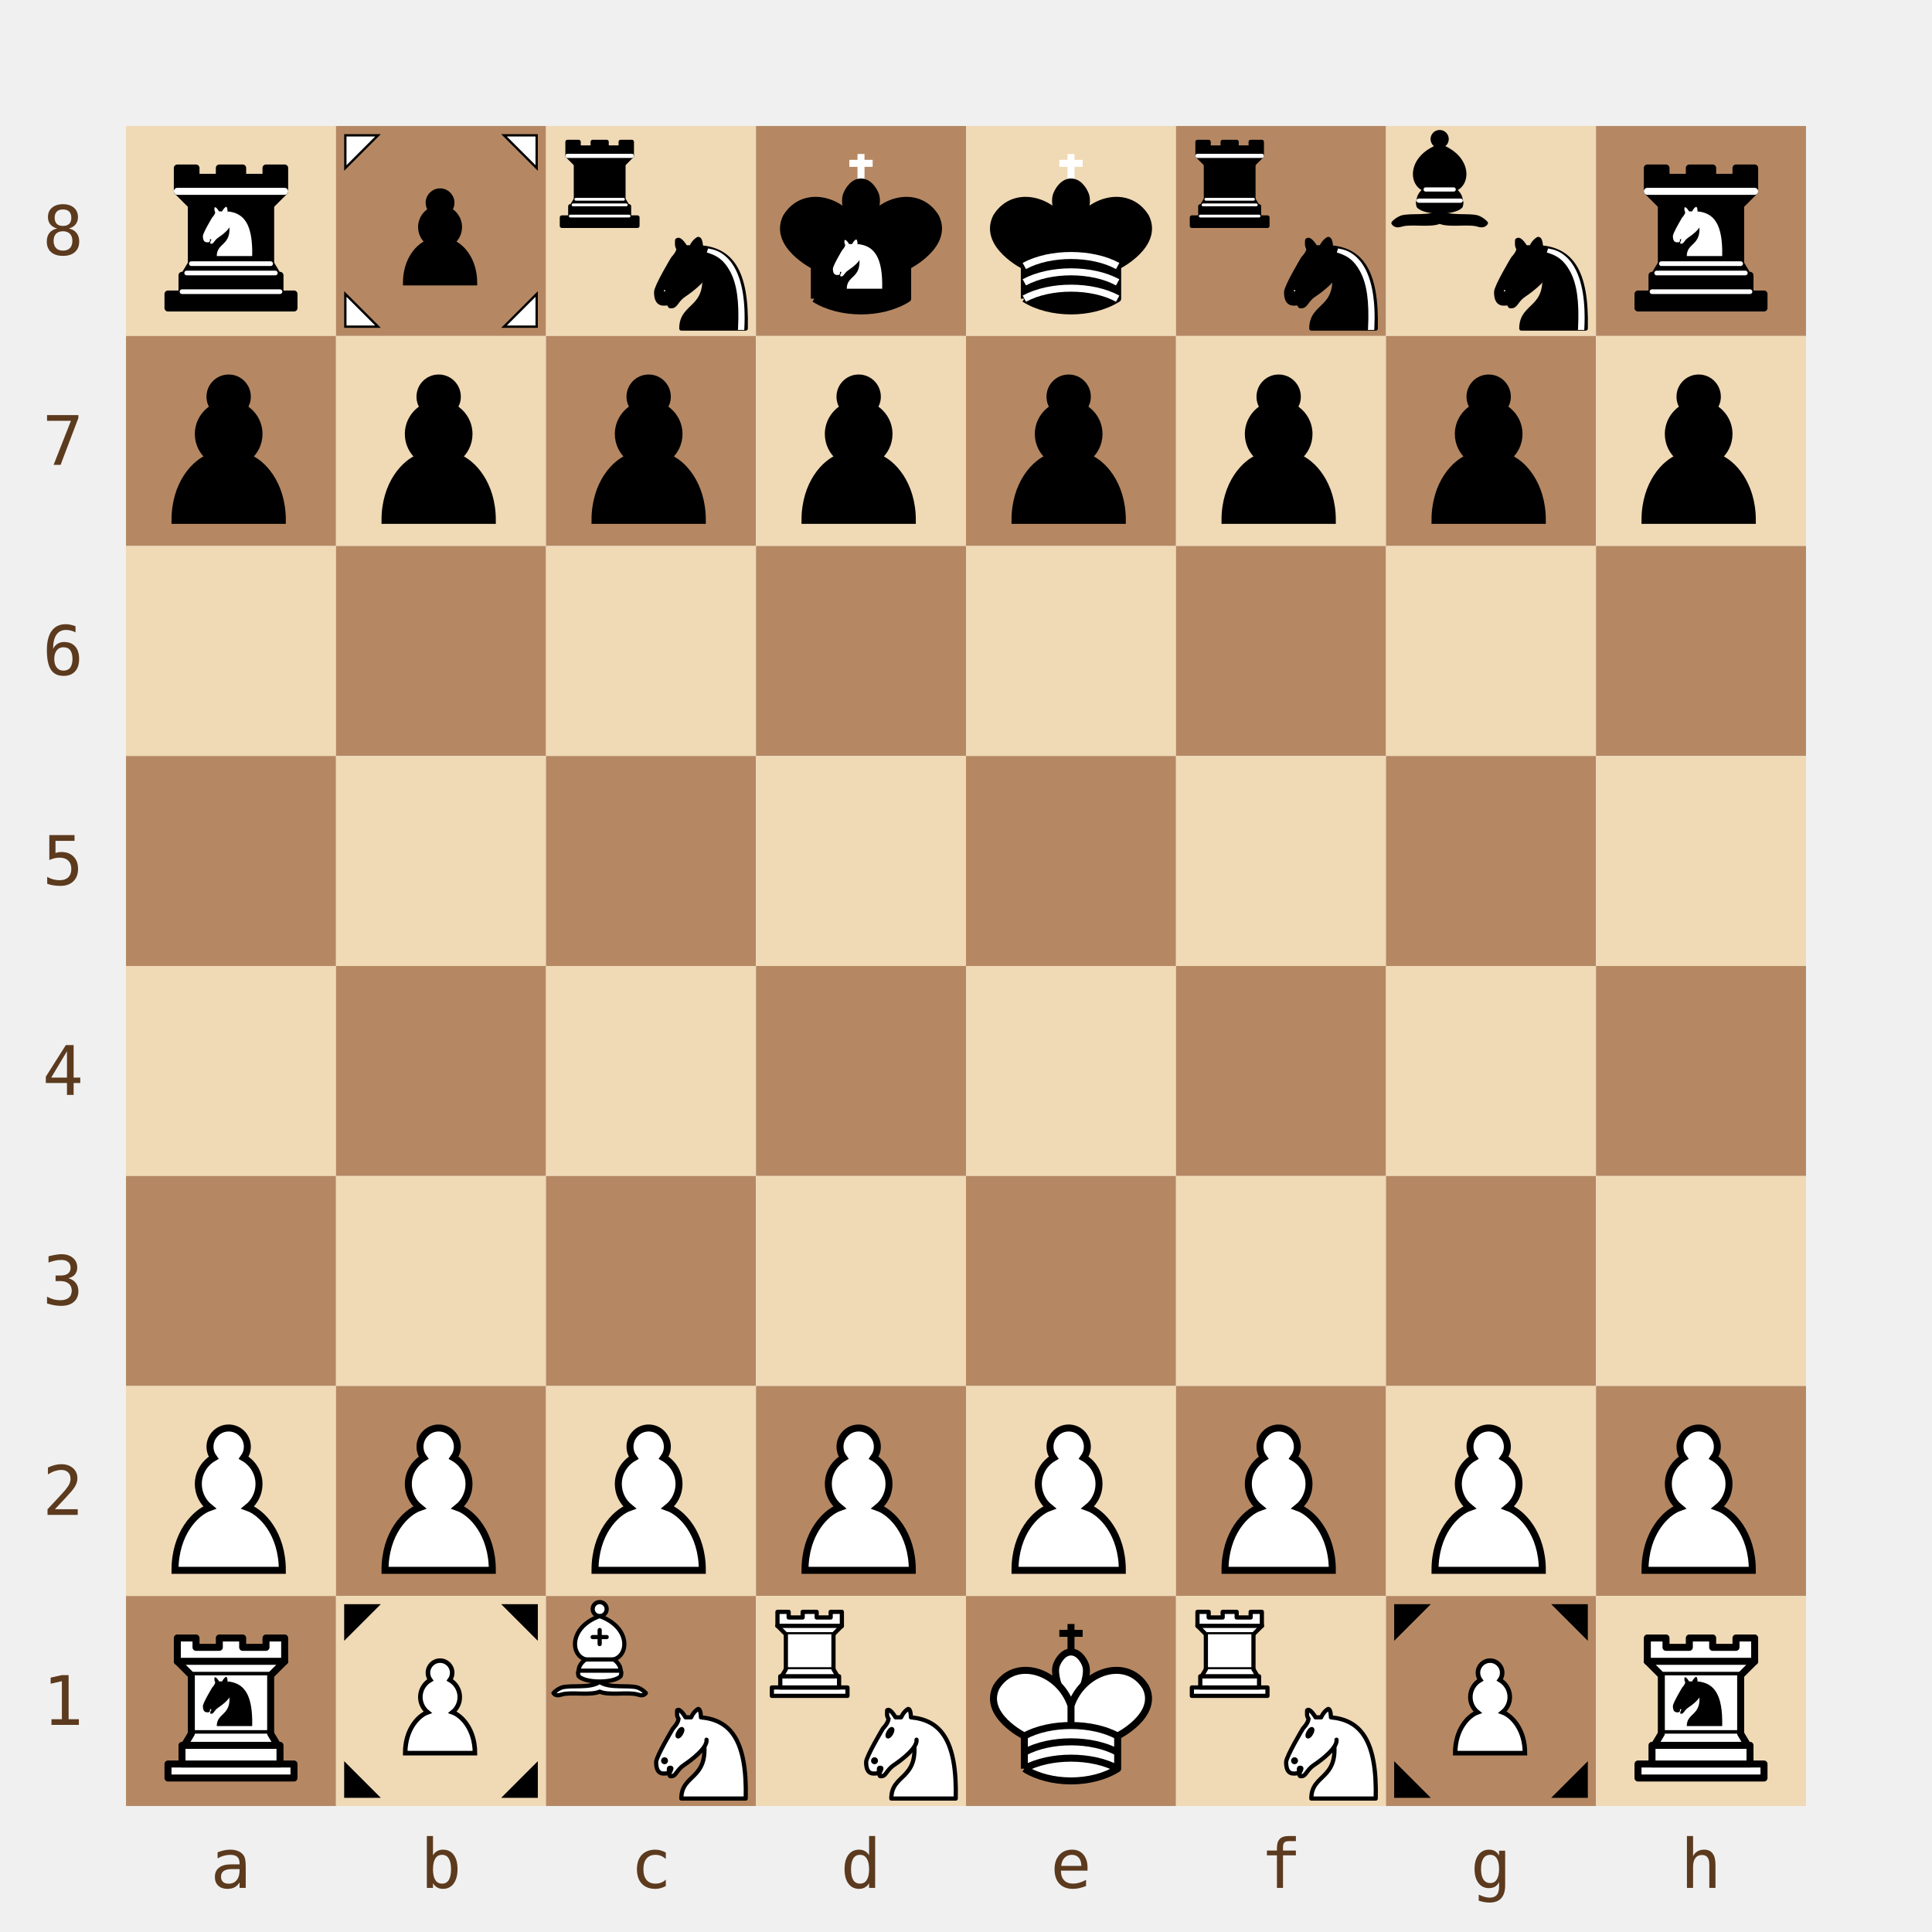
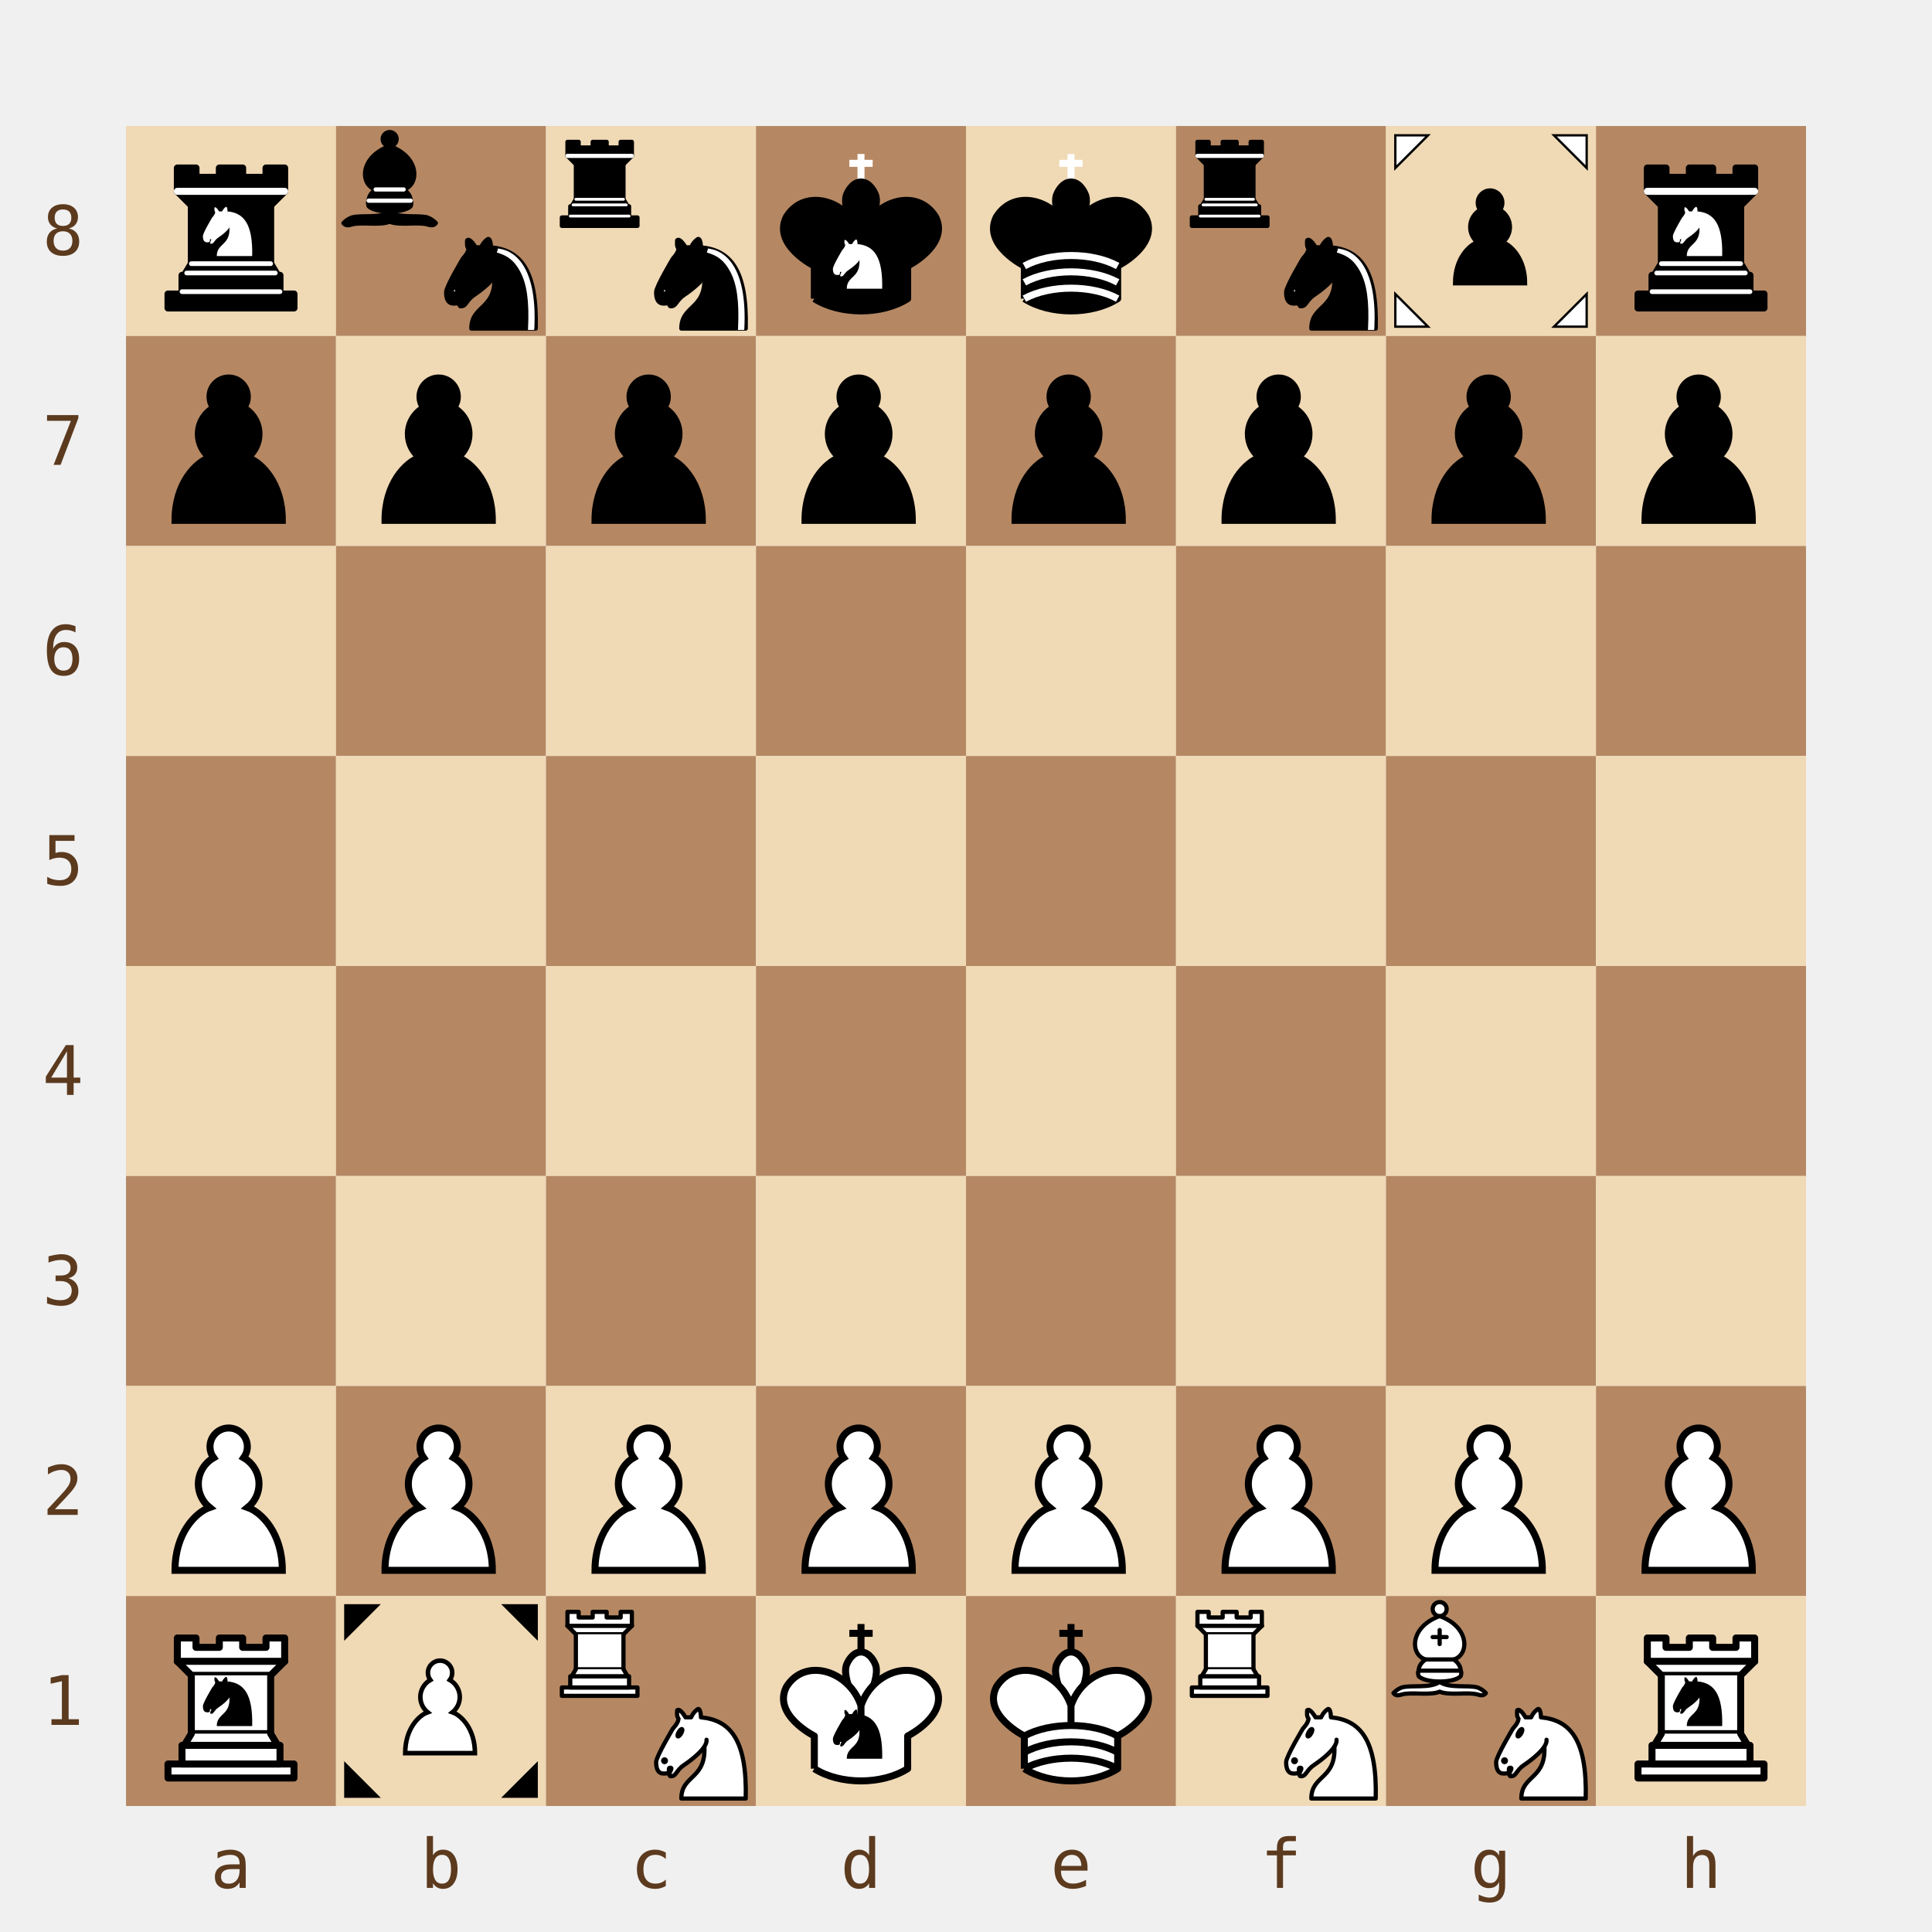
<svg xmlns="http://www.w3.org/2000/svg" viewBox="0 0 368 368" width="368" height="368">
  <defs>
    <symbol id="piece-mce-chess-bC" viewBox="0 0 45 45">
      <g style="fill:#000;stroke:#000;stroke-width:1.5;stroke-linecap:round;stroke-linejoin:round">
        <path d="M 9,39 L 36,39 L 36,36 L 9,36 L 9,39 z" />
        <path d="M 12,36 L 12,32 L 33,32 L 33,36 L 12,36 z" />
        <path d="M 11,14 L 11,9 L 15,9 L 15,11 L 20,11 L 20,9 L 25,9 L 25,11 L 30,11 L 30,9 L 34,9 L 34,14" />
        <path d="M 34,14 L 31,17 L 14,17 L 11,14" />
        <path d="M 31,17 L 31,29.5 L 14,29.5 L 14,17" />
        <path d="M 31,29.5 L 32.5,32 L 12.5,32 L 14,29.5" />
        <path d="M 11,14 L 34,14" style="fill:none;stroke:#fff;stroke-linejoin:miter" />
        <path d="M 12,35.5 L 33,35.5" style="fill:none;stroke:#fff;stroke-width:1" />
        <path d="M 13,31.5 L 32,31.5" style="fill:none;stroke:#fff;stroke-width:1" />
        <path d="M 14,29.5 L 31,29.5" style="fill:none;stroke:#fff;stroke-width:1" />
      </g>
      <g transform="translate(14.5,15) scale(0.33)">
        <path d="M 22,10 C 32.5,11 38.5,18 38,39 L 15,39 C 15,30 25,32.5 23,18" style="fill:#fff;stroke:none" />
        <path d="M 24,18 C 24.38,20.91 18.45,25.37 16,27 C 13,29 13.18,31.34 11,31 C 9.958,30.06 12.41,27.96 11,28 C 10,28 11.19,29.23 10,30 C 9,30 5.997,31 6,26 C 6,24 12,14 12,14 C 12,14 13.89,12.1 14,10.5 C 13.27,9.506 13.5,8.5 13.5,7.5 C 14.5,6.5 16.5,10 16.5,10 L 18.5,10 C 18.5,10 19.28,8.008 21,7 C 22,7 22,10 22,10" style="fill:#fff;stroke:none" />
      </g>
    </symbol>
-     <symbol id="piece-mce-chess-bI" viewBox="0 0 45 45">
-       <g transform="translate(8,8) scale(0.65)">
-         <path d="M 22,9 C 19.79,9 18,10.79 18,13 C 18,13.89 18.29,14.71 18.78,15.38 C 16.83,16.5 15.5,18.59 15.5,21 C 15.5,23.03 16.44,24.84 17.91,26.03 C 14.91,27.09 10.5,31.58 10.5,39.5 L 33.5,39.5 C 33.5,31.58 29.09,27.09 26.09,26.03 C 27.56,24.84 28.5,23.03 28.5,21 C 28.5,18.59 27.17,16.5 25.22,15.38 C 25.71,14.71 26,13.89 26,13 C 26,10.79 24.21,9 22,9 z" style="fill:#000;stroke:#000;stroke-width:1.5;stroke-linecap:round" />
-       </g>
-       <polygon points="2,2 2,9 9,2" style="fill:#fff;stroke:#000;stroke-width:0.5" />
-       <polygon points="43,2 43,9 36,2" style="fill:#fff;stroke:#000;stroke-width:0.5" />
-       <polygon points="2,43 2,36 9,43" style="fill:#fff;stroke:#000;stroke-width:0.5" />
-       <polygon points="43,43 43,36 36,43" style="fill:#fff;stroke:#000;stroke-width:0.5" />
+     <symbol id="piece-mce-chess-bH" viewBox="0 0 45 45">
+       <g transform="translate(-2,-2) scale(0.6)">
+         <g style="fill:none;stroke:#000;stroke-width:1.5;stroke-linecap:round;stroke-linejoin:round">
+           <g style="fill:#000;stroke-linecap:butt">
+             <path d="M 9,36 C 12.39,35.03 19.11,36.43 22.5,34 C 25.89,36.43 32.61,35.03 36,36 C 36,36 37.65,36.54 39,38 C 38.32,38.97 37.2,38.91 36,38.5 C 32.61,37.53 25.89,38.96 22.5,37.5 C 19.11,38.96 12.39,37.53 9,38.5 C 7.8,38.91 6.68,38.97 6,38 C 7.35,36.54 9,36 9,36 z" />
+             <path d="M 15,32 C 17.5,34.5 27.5,34.5 30,32 C 30.5,30.5 30,30 30,30 C 30,27.5 27.5,26 27.5,26 C 33,24.5 33.5,14.5 22.5,10.5 C 11.5,14.5 12,24.5 17.5,26 C 17.5,26 15,27.5 15,30 C 15,30 14.5,30.5 15,32 z" />
+             <path d="M 25,8 A 2.5,2.5 0 1 1 20,8 A 2.5,2.5 0 1 1 25,8 z" />
+           </g>
+           <path d="M 17.5,26 L 27.5,26 M 15,30 L 30,30" style="fill:none;stroke:#fff;stroke-linejoin:miter" />
+         </g>
+       </g>
+       <g transform="translate(20,20) scale(0.6)">
+         <g style="fill:none;stroke:#000;stroke-width:1.5;stroke-linecap:round;stroke-linejoin:round">
+           <path d="M 22,10 C 32.5,11 38.5,18 38,39 L 15,39 C 15,30 25,32.5 23,18" style="fill:#000" />
+           <path d="M 24,18 C 24.38,20.91 18.45,25.37 16,27 C 13,29 13.18,31.34 11,31 C 9.958,30.06 12.41,27.96 11,28 C 10,28 11.19,29.23 10,30 C 9,30 5.997,31 6,26 C 6,24 12,14 12,14 C 12,14 13.89,12.1 14,10.5 C 13.27,9.506 13.5,8.5 13.5,7.5 C 14.5,6.5 16.5,10 16.5,10 L 18.5,10 C 18.5,10 19.28,8.008 21,7 C 22,7 22,10 22,10" style="fill:#000" />
+           <path d="M 9.5,25.5 A 0.5,0.5 0 1 1 8.5,25.5 A 0.5,0.5 0 1 1 9.5,25.5 z" style="fill:#fff" />
+           <path d="M 15,15.5 A 0.5,1.5 0 1 1 14,15.5 A 0.5,1.5 0 1 1 15,15.5 z" transform="matrix(0.866,0.5,-0.5,0.866,9.693,-5.173)" style="fill:#fff" />
+           <path d="M 24.55,10.4 L 24.1,11.85 L 24.6,12 C 27.75,13 30.25,14.49 32.5,18.75 C 34.75,23.01 35.75,29.06 35.25,39 L 35.2,39.5 L 37.45,39.5 L 37.5,39 C 38,28.94 36.62,22.15 34.25,17.66 C 31.88,13.17 28.46,11.02 25.06,10.5 L 24.55,10.4 z" style="fill:#fff;stroke:none" />
+         </g>
+       </g>
    </symbol>
    <symbol id="piece-mce-chess-bL" viewBox="0 0 45 45">
      <g transform="translate(-2,-2) scale(0.6)">
        <g style="fill:#000;stroke:#000;stroke-width:1.5;stroke-linecap:round;stroke-linejoin:round">
          <path d="M 9,39 L 36,39 L 36,36 L 9,36 L 9,39 z" />
          <path d="M 12,36 L 12,32 L 33,32 L 33,36 L 12,36 z" />
          <path d="M 11,14 L 11,9 L 15,9 L 15,11 L 20,11 L 20,9 L 25,9 L 25,11 L 30,11 L 30,9 L 34,9 L 34,14" />
          <path d="M 34,14 L 31,17 L 14,17 L 11,14" />
          <path d="M 31,17 L 31,29.5 L 14,29.5 L 14,17" />
          <path d="M 31,29.5 L 32.5,32 L 12.5,32 L 14,29.5" />
          <path d="M 11,14 L 34,14" style="fill:none;stroke:#fff;stroke-linejoin:miter" />
          <path d="M 12,35.5 L 33,35.5" style="fill:none;stroke:#fff;stroke-width:1" />
          <path d="M 13,31.5 L 32,31.5" style="fill:none;stroke:#fff;stroke-width:1" />
          <path d="M 14,29.5 L 31,29.5" style="fill:none;stroke:#fff;stroke-width:1" />
        </g>
      </g>
      <g transform="translate(20,20) scale(0.6)">
        <g style="fill:none;stroke:#000;stroke-width:1.5;stroke-linecap:round;stroke-linejoin:round">
          <path d="M 22,10 C 32.5,11 38.5,18 38,39 L 15,39 C 15,30 25,32.5 23,18" style="fill:#000" />
          <path d="M 24,18 C 24.38,20.91 18.45,25.37 16,27 C 13,29 13.18,31.34 11,31 C 9.958,30.06 12.41,27.96 11,28 C 10,28 11.19,29.23 10,30 C 9,30 5.997,31 6,26 C 6,24 12,14 12,14 C 12,14 13.89,12.1 14,10.5 C 13.27,9.506 13.5,8.5 13.5,7.5 C 14.5,6.5 16.5,10 16.5,10 L 18.5,10 C 18.5,10 19.28,8.008 21,7 C 22,7 22,10 22,10" style="fill:#000" />
          <path d="M 9.5,25.5 A 0.5,0.5 0 1 1 8.5,25.5 A 0.5,0.5 0 1 1 9.5,25.5 z" style="fill:#fff" />
          <path d="M 15,15.5 A 0.5,1.5 0 1 1 14,15.5 A 0.5,1.5 0 1 1 15,15.5 z" transform="matrix(0.866,0.5,-0.5,0.866,9.693,-5.173)" style="fill:#fff" />
          <path d="M 24.55,10.4 L 24.1,11.85 L 24.6,12 C 27.75,13 30.25,14.49 32.5,18.75 C 34.75,23.01 35.75,29.06 35.25,39 L 35.2,39.5 L 37.45,39.5 L 37.5,39 C 38,28.94 36.62,22.15 34.25,17.66 C 31.88,13.17 28.46,11.02 25.06,10.5 L 24.55,10.4 z" style="fill:#fff;stroke:none" />
        </g>
      </g>
    </symbol>
    <symbol id="piece-mce-chess-bW" viewBox="0 0 45 45">
      <g style="fill:#000;stroke:#000;stroke-width:1.5;stroke-linejoin:round">
        <path d="M 22.5,11.63 L 22.5,6" style="fill:none;stroke:#fff;stroke-linejoin:miter" />
        <path d="M 20,8 L 25,8" style="fill:none;stroke:#fff;stroke-linejoin:miter" />
        <path d="M 22.5,25 C 22.5,25 27,17.5 25.5,14.5 C 25.5,14.5 24.5,12 22.5,12 C 20.5,12 19.5,14.5 19.5,14.5 C 18,17.5 22.5,25 22.5,25" />
        <path d="M 12.5,37 C 18,40.5 27,40.5 32.5,37 L 32.5,30 C 32.5,30 41.5,25.5 38.5,19.5 C 34.5,13 25,16 22.5,23.5 L 22.5,27 L 22.5,23.5 C 20,16 10.5,13 6.5,19.5 C 3.5,25.5 12.5,30 12.5,30 L 12.5,37" />
      </g>
      <g transform="translate(14.5,22) scale(0.33)">
        <path d="M 22,10 C 32.5,11 38.5,18 38,39 L 15,39 C 15,30 25,32.5 23,18" style="fill:#fff;stroke:none" />
        <path d="M 24,18 C 24.38,20.91 18.45,25.37 16,27 C 13,29 13.18,31.34 11,31 C 9.958,30.06 12.41,27.96 11,28 C 10,28 11.19,29.23 10,30 C 9,30 5.997,31 6,26 C 6,24 12,14 12,14 C 12,14 13.89,12.1 14,10.5 C 13.27,9.506 13.5,8.5 13.5,7.5 C 14.5,6.5 16.5,10 16.5,10 L 18.5,10 C 18.5,10 19.28,8.008 21,7 C 22,7 22,10 22,10" style="fill:#fff;stroke:none" />
      </g>
    </symbol>
    <symbol id="piece-mce-chess-bK" viewBox="0 0 45 45">
      <g style="fill:#000;stroke:#000;stroke-width:1.5;stroke-linejoin:round">
        <path d="M 22.5,11.63 L 22.5,6" style="fill:none;stroke:#fff;stroke-linejoin:miter" />
        <path d="M 20,8 L 25,8" style="fill:none;stroke:#fff;stroke-linejoin:miter" />
        <path d="M 22.5,25 C 22.5,25 27,17.5 25.5,14.5 C 25.5,14.5 24.5,12 22.5,12 C 20.5,12 19.5,14.5 19.5,14.5 C 18,17.5 22.5,25 22.5,25" />
        <path d="M 12.5,37 C 18,40.5 27,40.5 32.5,37 L 32.5,30 C 32.5,30 41.5,25.5 38.5,19.5 C 34.5,13 25,16 22.5,23.5 L 22.5,27 L 22.5,23.5 C 20,16 10.5,13 6.5,19.5 C 3.5,25.5 12.5,30 12.5,30 L 12.5,37" />
        <path d="M 12.5,30 C 18,27 27,27 32.5,30" style="fill:none;stroke:#fff" />
        <path d="M 12.5,33.5 C 18,30.5 27,30.5 32.5,33.5" style="fill:none;stroke:#fff" />
        <path d="M 12.5,37 C 18,34 27,34 32.5,37" style="fill:none;stroke:#fff" />
      </g>
    </symbol>
-     <symbol id="piece-mce-chess-bH" viewBox="0 0 45 45">
-       <g transform="translate(-2,-2) scale(0.6)">
-         <g style="fill:none;stroke:#000;stroke-width:1.5;stroke-linecap:round;stroke-linejoin:round">
-           <g style="fill:#000;stroke-linecap:butt">
-             <path d="M 9,36 C 12.39,35.03 19.11,36.43 22.5,34 C 25.89,36.43 32.61,35.03 36,36 C 36,36 37.65,36.54 39,38 C 38.32,38.97 37.2,38.91 36,38.5 C 32.61,37.53 25.89,38.96 22.5,37.5 C 19.11,38.96 12.39,37.53 9,38.5 C 7.8,38.91 6.68,38.97 6,38 C 7.35,36.54 9,36 9,36 z" />
-             <path d="M 15,32 C 17.5,34.5 27.5,34.5 30,32 C 30.5,30.5 30,30 30,30 C 30,27.5 27.5,26 27.5,26 C 33,24.5 33.5,14.5 22.5,10.5 C 11.5,14.5 12,24.5 17.5,26 C 17.5,26 15,27.5 15,30 C 15,30 14.5,30.5 15,32 z" />
-             <path d="M 25,8 A 2.5,2.5 0 1 1 20,8 A 2.5,2.5 0 1 1 25,8 z" />
-           </g>
-           <path d="M 17.5,26 L 27.5,26 M 15,30 L 30,30" style="fill:none;stroke:#fff;stroke-linejoin:miter" />
-         </g>
-       </g>
-       <g transform="translate(20,20) scale(0.6)">
-         <g style="fill:none;stroke:#000;stroke-width:1.5;stroke-linecap:round;stroke-linejoin:round">
-           <path d="M 22,10 C 32.5,11 38.5,18 38,39 L 15,39 C 15,30 25,32.5 23,18" style="fill:#000" />
-           <path d="M 24,18 C 24.38,20.91 18.45,25.37 16,27 C 13,29 13.18,31.34 11,31 C 9.958,30.06 12.41,27.96 11,28 C 10,28 11.19,29.23 10,30 C 9,30 5.997,31 6,26 C 6,24 12,14 12,14 C 12,14 13.89,12.1 14,10.5 C 13.27,9.506 13.5,8.5 13.5,7.5 C 14.5,6.5 16.5,10 16.5,10 L 18.5,10 C 18.5,10 19.28,8.008 21,7 C 22,7 22,10 22,10" style="fill:#000" />
-           <path d="M 9.5,25.5 A 0.5,0.5 0 1 1 8.5,25.5 A 0.5,0.5 0 1 1 9.5,25.5 z" style="fill:#fff" />
-           <path d="M 15,15.5 A 0.5,1.5 0 1 1 14,15.5 A 0.5,1.5 0 1 1 15,15.5 z" transform="matrix(0.866,0.5,-0.5,0.866,9.693,-5.173)" style="fill:#fff" />
-           <path d="M 24.55,10.4 L 24.1,11.85 L 24.6,12 C 27.75,13 30.25,14.49 32.5,18.75 C 34.75,23.01 35.75,29.06 35.25,39 L 35.2,39.5 L 37.45,39.5 L 37.5,39 C 38,28.94 36.62,22.15 34.25,17.66 C 31.88,13.17 28.46,11.02 25.06,10.5 L 24.55,10.4 z" style="fill:#fff;stroke:none" />
-         </g>
-       </g>
+     <symbol id="piece-mce-chess-bI" viewBox="0 0 45 45">
+       <g transform="translate(8,8) scale(0.65)">
+         <path d="M 22,9 C 19.79,9 18,10.79 18,13 C 18,13.89 18.29,14.71 18.78,15.38 C 16.83,16.5 15.5,18.59 15.5,21 C 15.5,23.03 16.44,24.84 17.91,26.03 C 14.91,27.09 10.5,31.58 10.5,39.5 L 33.5,39.5 C 33.5,31.58 29.09,27.09 26.09,26.03 C 27.56,24.84 28.5,23.03 28.5,21 C 28.5,18.59 27.17,16.5 25.22,15.38 C 25.71,14.71 26,13.89 26,13 C 26,10.79 24.21,9 22,9 z" style="fill:#000;stroke:#000;stroke-width:1.5;stroke-linecap:round" />
+       </g>
+       <polygon points="2,2 2,9 9,2" style="fill:#fff;stroke:#000;stroke-width:0.5" />
+       <polygon points="43,2 43,9 36,2" style="fill:#fff;stroke:#000;stroke-width:0.5" />
+       <polygon points="2,43 2,36 9,43" style="fill:#fff;stroke:#000;stroke-width:0.5" />
+       <polygon points="43,43 43,36 36,43" style="fill:#fff;stroke:#000;stroke-width:0.5" />
    </symbol>
    <symbol id="piece-mce-chess-bP" viewBox="0 0 45 45">
      <path d="M 22,9 C 19.79,9 18,10.79 18,13 C 18,13.89 18.29,14.71 18.78,15.38 C 16.83,16.5 15.5,18.59 15.5,21 C 15.5,23.03 16.44,24.84 17.91,26.03 C 14.91,27.09 10.5,31.58 10.5,39.5 L 33.5,39.5 C 33.5,31.58 29.09,27.09 26.09,26.03 C 27.56,24.84 28.5,23.03 28.5,21 C 28.5,18.59 27.17,16.5 25.22,15.38 C 25.71,14.71 26,13.89 26,13 C 26,10.79 24.21,9 22,9 z" style="fill:#000;stroke:#000;stroke-width:1.5;stroke-linecap:round" />
    </symbol>
    <symbol id="piece-mce-chess-wP" viewBox="0 0 45 45">
      <path d="M 22,9 C 19.79,9 18,10.79 18,13 C 18,13.89 18.29,14.71 18.78,15.38 C 16.83,16.5 15.5,18.59 15.5,21 C 15.5,23.03 16.44,24.84 17.91,26.03 C 14.91,27.09 10.5,31.58 10.5,39.5 L 33.5,39.5 C 33.5,31.58 29.09,27.09 26.09,26.03 C 27.56,24.84 28.5,23.03 28.5,21 C 28.5,18.59 27.17,16.5 25.22,15.38 C 25.71,14.71 26,13.89 26,13 C 26,10.79 24.21,9 22,9 z" style="fill:#fff;stroke:#000;stroke-width:1.5;stroke-linecap:round" />
    </symbol>
    <symbol id="piece-mce-chess-wC" viewBox="0 0 45 45">
      <g style="fill:#fff;stroke:#000;stroke-width:1.5;stroke-linecap:round;stroke-linejoin:round">
        <path d="M 9,39 L 36,39 L 36,36 L 9,36 L 9,39 z" />
        <path d="M 12,36 L 12,32 L 33,32 L 33,36 L 12,36 z" />
        <path d="M 11,14 L 11,9 L 15,9 L 15,11 L 20,11 L 20,9 L 25,9 L 25,11 L 30,11 L 30,9 L 34,9 L 34,14" />
        <path d="M 34,14 L 31,17 L 14,17 L 11,14" />
        <path d="M 31,17 L 31,29.5 L 14,29.5 L 14,17" />
        <path d="M 31,29.5 L 32.5,32 L 12.5,32 L 14,29.5" />
        <path d="M 11,14 L 34,14" style="fill:none" />
      </g>
      <g transform="translate(14.5,15) scale(0.33)">
        <path d="M 22,10 C 32.5,11 38.5,18 38,39 L 15,39 C 15,30 25,32.5 23,18" style="fill:#000;stroke:none" />
        <path d="M 24,18 C 24.38,20.91 18.45,25.37 16,27 C 13,29 13.18,31.34 11,31 C 9.958,30.06 12.41,27.96 11,28 C 10,28 11.19,29.23 10,30 C 9,30 5.997,31 6,26 C 6,24 12,14 12,14 C 12,14 13.89,12.1 14,10.5 C 13.27,9.506 13.5,8.5 13.5,7.5 C 14.5,6.5 16.5,10 16.5,10 L 18.5,10 C 18.5,10 19.28,8.008 21,7 C 22,7 22,10 22,10" style="fill:#000;stroke:none" />
      </g>
    </symbol>
    <symbol id="piece-mce-chess-wI" viewBox="0 0 45 45">
      <g transform="translate(8,8) scale(0.65)">
        <path d="M 22,9 C 19.79,9 18,10.79 18,13 C 18,13.89 18.29,14.71 18.78,15.38 C 16.83,16.5 15.5,18.59 15.5,21 C 15.5,23.03 16.44,24.84 17.91,26.03 C 14.91,27.09 10.5,31.58 10.5,39.5 L 33.5,39.5 C 33.5,31.58 29.09,27.09 26.09,26.03 C 27.56,24.84 28.5,23.03 28.5,21 C 28.5,18.59 27.17,16.5 25.22,15.38 C 25.71,14.71 26,13.89 26,13 C 26,10.79 24.21,9 22,9 z" style="fill:#fff;stroke:#000;stroke-width:1.5;stroke-linecap:round" />
      </g>
      <polygon points="2,2 2,9 9,2" style="fill:#000;stroke:#000;stroke-width:0.5" />
      <polygon points="43,2 43,9 36,2" style="fill:#000;stroke:#000;stroke-width:0.5" />
      <polygon points="2,43 2,36 9,43" style="fill:#000;stroke:#000;stroke-width:0.5" />
      <polygon points="43,43 43,36 36,43" style="fill:#000;stroke:#000;stroke-width:0.5" />
-     </symbol>
-     <symbol id="piece-mce-chess-wH" viewBox="0 0 45 45">
-       <g transform="translate(-2,-2) scale(0.6)">
-         <g style="fill:none;stroke:#000;stroke-width:1.5;stroke-linecap:round;stroke-linejoin:round">
-           <g style="fill:#fff;stroke-linecap:butt">
-             <path d="M 9,36 C 12.39,35.03 19.11,36.43 22.5,34 C 25.89,36.43 32.61,35.03 36,36 C 36,36 37.65,36.54 39,38 C 38.32,38.97 37.2,38.91 36,38.5 C 32.61,37.53 25.89,38.96 22.5,37.5 C 19.11,38.96 12.39,37.53 9,38.5 C 7.8,38.91 6.68,38.97 6,38 C 7.35,36.54 9,36 9,36 z" />
-             <path d="M 15,32 C 17.5,34.5 27.5,34.5 30,32 C 30.5,30.5 30,30 30,30 C 30,27.5 27.5,26 27.5,26 C 33,24.5 33.5,14.5 22.5,10.5 C 11.5,14.5 12,24.5 17.5,26 C 17.5,26 15,27.5 15,30 C 15,30 14.5,30.5 15,32 z" />
-             <path d="M 25,8 A 2.5,2.5 0 1 1 20,8 A 2.5,2.5 0 1 1 25,8 z" />
-           </g>
-           <path d="M 17.5,26 L 27.5,26 M 15,30 L 30,30 M 22.5,15.5 L 22.5,20.5 M 20,18 L 25,18" style="fill:none;stroke:#000;stroke-linejoin:miter" />
-         </g>
-       </g>
-       <g transform="translate(20,20) scale(0.6)">
-         <g style="fill:none;stroke:#000;stroke-width:1.5;stroke-linecap:round;stroke-linejoin:round">
-           <path d="M 22,10 C 32.5,11 38.5,18 38,39 L 15,39 C 15,30 25,32.5 23,18" style="fill:#fff" />
-           <path d="M 24,18 C 24.38,20.91 18.45,25.37 16,27 C 13,29 13.18,31.34 11,31 C 9.958,30.06 12.41,27.96 11,28 C 10,28 11.19,29.23 10,30 C 9,30 5.997,31 6,26 C 6,24 12,14 12,14 C 12,14 13.89,12.1 14,10.5 C 13.27,9.506 13.5,8.5 13.5,7.5 C 14.5,6.5 16.5,10 16.5,10 L 18.5,10 C 18.5,10 19.28,8.008 21,7 C 22,7 22,10 22,10" style="fill:#fff" />
-           <path d="M 9.5,25.5 A 0.5,0.5 0 1 1 8.5,25.5 A 0.5,0.5 0 1 1 9.5,25.5 z" style="fill:#000" />
-           <path d="M 15,15.5 A 0.5,1.5 0 1 1 14,15.5 A 0.5,1.5 0 1 1 15,15.5 z" transform="matrix(0.866,0.5,-0.5,0.866,9.693,-5.173)" style="fill:#000" />
-         </g>
-       </g>
    </symbol>
    <symbol id="piece-mce-chess-wL" viewBox="0 0 45 45">
      <g transform="translate(-2,-2) scale(0.6)">
        <g style="fill:#fff;stroke:#000;stroke-width:1.5;stroke-linecap:round;stroke-linejoin:round">
          <path d="M 9,39 L 36,39 L 36,36 L 9,36 L 9,39 z" />
          <path d="M 12,36 L 12,32 L 33,32 L 33,36 L 12,36 z" />
          <path d="M 11,14 L 11,9 L 15,9 L 15,11 L 20,11 L 20,9 L 25,9 L 25,11 L 30,11 L 30,9 L 34,9 L 34,14" />
          <path d="M 34,14 L 31,17 L 14,17 L 11,14" />
          <path d="M 31,17 L 31,29.5 L 14,29.5 L 14,17" />
          <path d="M 31,29.5 L 32.5,32 L 12.5,32 L 14,29.5" />
          <path d="M 11,14 L 34,14" style="fill:none" />
        </g>
      </g>
      <g transform="translate(20,20) scale(0.6)">
        <g style="fill:none;stroke:#000;stroke-width:1.5;stroke-linecap:round;stroke-linejoin:round">
          <path d="M 22,10 C 32.5,11 38.5,18 38,39 L 15,39 C 15,30 25,32.5 23,18" style="fill:#fff" />
          <path d="M 24,18 C 24.38,20.91 18.45,25.37 16,27 C 13,29 13.18,31.34 11,31 C 9.958,30.06 12.41,27.96 11,28 C 10,28 11.19,29.23 10,30 C 9,30 5.997,31 6,26 C 6,24 12,14 12,14 C 12,14 13.89,12.1 14,10.5 C 13.27,9.506 13.5,8.5 13.5,7.5 C 14.5,6.5 16.5,10 16.5,10 L 18.5,10 C 18.5,10 19.28,8.008 21,7 C 22,7 22,10 22,10" style="fill:#fff" />
          <path d="M 9.5,25.5 A 0.5,0.5 0 1 1 8.5,25.5 A 0.5,0.5 0 1 1 9.5,25.5 z" style="fill:#000" />
          <path d="M 15,15.5 A 0.5,1.5 0 1 1 14,15.5 A 0.5,1.5 0 1 1 15,15.5 z" transform="matrix(0.866,0.5,-0.5,0.866,9.693,-5.173)" style="fill:#000" />
        </g>
      </g>
    </symbol>
+     <symbol id="piece-mce-chess-wW" viewBox="0 0 45 45">
+       <g style="fill:#fff;stroke:#000;stroke-width:1.5;stroke-linejoin:round">
+         <path d="M 22.5,11.63 L 22.5,6" style="fill:none;stroke-linejoin:miter" />
+         <path d="M 20,8 L 25,8" style="fill:none;stroke-linejoin:miter" />
+         <path d="M 22.5,25 C 22.5,25 27,17.5 25.5,14.5 C 25.5,14.5 24.5,12 22.5,12 C 20.5,12 19.5,14.5 19.5,14.5 C 18,17.5 22.5,25 22.5,25" />
+         <path d="M 12.5,37 C 18,40.5 27,40.5 32.5,37 L 32.5,30 C 32.5,30 41.5,25.5 38.5,19.5 C 34.5,13 25,16 22.5,23.5 L 22.5,27 L 22.5,23.5 C 20,16 10.5,13 6.5,19.5 C 3.5,25.5 12.5,30 12.5,30 L 12.5,37" />
+       </g>
+       <g transform="translate(14.5,22) scale(0.33)">
+         <path d="M 22,10 C 32.5,11 38.5,18 38,39 L 15,39 C 15,30 25,32.5 23,18" style="fill:#000;stroke:none" />
+         <path d="M 24,18 C 24.38,20.91 18.45,25.37 16,27 C 13,29 13.18,31.34 11,31 C 9.958,30.06 12.41,27.96 11,28 C 10,28 11.19,29.23 10,30 C 9,30 5.997,31 6,26 C 6,24 12,14 12,14 C 12,14 13.89,12.1 14,10.5 C 13.27,9.506 13.5,8.5 13.5,7.5 C 14.5,6.5 16.5,10 16.5,10 L 18.5,10 C 18.5,10 19.28,8.008 21,7 C 22,7 22,10 22,10" style="fill:#000;stroke:none" />
+       </g>
+     </symbol>
    <symbol id="piece-mce-chess-wK" viewBox="0 0 45 45">
      <g style="fill:#fff;stroke:#000;stroke-width:1.5;stroke-linejoin:round">
        <path d="M 22.5,11.63 L 22.5,6" style="fill:none;stroke-linejoin:miter" />
        <path d="M 20,8 L 25,8" style="fill:none;stroke-linejoin:miter" />
        <path d="M 22.5,25 C 22.5,25 27,17.5 25.5,14.5 C 25.5,14.5 24.5,12 22.5,12 C 20.5,12 19.5,14.5 19.5,14.5 C 18,17.5 22.5,25 22.5,25" />
        <path d="M 12.5,37 C 18,40.5 27,40.5 32.5,37 L 32.5,30 C 32.5,30 41.5,25.5 38.5,19.5 C 34.5,13 25,16 22.5,23.5 L 22.5,27 L 22.5,23.5 C 20,16 10.5,13 6.5,19.5 C 3.5,25.5 12.5,30 12.5,30 L 12.5,37" />
        <path d="M 12.5,30 C 18,27 27,27 32.5,30" />
        <path d="M 12.5,33.5 C 18,30.5 27,30.5 32.5,33.5" />
        <path d="M 12.5,37 C 18,34 27,34 32.5,37" />
+       </g>
+     </symbol>
+     <symbol id="piece-mce-chess-wH" viewBox="0 0 45 45">
+       <g transform="translate(-2,-2) scale(0.6)">
+         <g style="fill:none;stroke:#000;stroke-width:1.5;stroke-linecap:round;stroke-linejoin:round">
+           <g style="fill:#fff;stroke-linecap:butt">
+             <path d="M 9,36 C 12.39,35.03 19.11,36.43 22.5,34 C 25.89,36.43 32.61,35.03 36,36 C 36,36 37.65,36.54 39,38 C 38.32,38.97 37.2,38.91 36,38.5 C 32.61,37.53 25.89,38.96 22.5,37.5 C 19.11,38.96 12.39,37.53 9,38.5 C 7.8,38.91 6.68,38.97 6,38 C 7.35,36.54 9,36 9,36 z" />
+             <path d="M 15,32 C 17.5,34.5 27.5,34.5 30,32 C 30.5,30.5 30,30 30,30 C 30,27.5 27.5,26 27.5,26 C 33,24.5 33.5,14.5 22.5,10.5 C 11.5,14.5 12,24.5 17.5,26 C 17.5,26 15,27.5 15,30 C 15,30 14.5,30.5 15,32 z" />
+             <path d="M 25,8 A 2.5,2.5 0 1 1 20,8 A 2.5,2.5 0 1 1 25,8 z" />
+           </g>
+           <path d="M 17.5,26 L 27.5,26 M 15,30 L 30,30 M 22.5,15.5 L 22.5,20.5 M 20,18 L 25,18" style="fill:none;stroke:#000;stroke-linejoin:miter" />
+         </g>
+       </g>
+       <g transform="translate(20,20) scale(0.6)">
+         <g style="fill:none;stroke:#000;stroke-width:1.5;stroke-linecap:round;stroke-linejoin:round">
+           <path d="M 22,10 C 32.5,11 38.5,18 38,39 L 15,39 C 15,30 25,32.5 23,18" style="fill:#fff" />
+           <path d="M 24,18 C 24.38,20.91 18.45,25.37 16,27 C 13,29 13.18,31.34 11,31 C 9.958,30.06 12.41,27.96 11,28 C 10,28 11.19,29.23 10,30 C 9,30 5.997,31 6,26 C 6,24 12,14 12,14 C 12,14 13.89,12.1 14,10.5 C 13.27,9.506 13.5,8.5 13.5,7.5 C 14.5,6.5 16.5,10 16.5,10 L 18.5,10 C 18.5,10 19.28,8.008 21,7 C 22,7 22,10 22,10" style="fill:#fff" />
+           <path d="M 9.5,25.5 A 0.5,0.5 0 1 1 8.5,25.5 A 0.5,0.5 0 1 1 9.5,25.5 z" style="fill:#000" />
+           <path d="M 15,15.5 A 0.5,1.5 0 1 1 14,15.5 A 0.5,1.5 0 1 1 15,15.5 z" transform="matrix(0.866,0.5,-0.5,0.866,9.693,-5.173)" style="fill:#000" />
+         </g>
      </g>
    </symbol>
  </defs>
  <rect x="24" y="24" width="40" height="40" fill="#f0d9b5" data-sq="a8" class="board-cell" />
  <rect x="64" y="24" width="40" height="40" fill="#b58863" data-sq="b8" class="board-cell" />
  <rect x="104" y="24" width="40" height="40" fill="#f0d9b5" data-sq="c8" class="board-cell" />
  <rect x="144" y="24" width="40" height="40" fill="#b58863" data-sq="d8" class="board-cell" />
  <rect x="184" y="24" width="40" height="40" fill="#f0d9b5" data-sq="e8" class="board-cell" />
  <rect x="224" y="24" width="40" height="40" fill="#b58863" data-sq="f8" class="board-cell" />
  <rect x="264" y="24" width="40" height="40" fill="#f0d9b5" data-sq="g8" class="board-cell" />
  <rect x="304" y="24" width="40" height="40" fill="#b58863" data-sq="h8" class="board-cell" />
  <rect x="24" y="64" width="40" height="40" fill="#b58863" data-sq="a7" class="board-cell" />
  <rect x="64" y="64" width="40" height="40" fill="#f0d9b5" data-sq="b7" class="board-cell" />
  <rect x="104" y="64" width="40" height="40" fill="#b58863" data-sq="c7" class="board-cell" />
  <rect x="144" y="64" width="40" height="40" fill="#f0d9b5" data-sq="d7" class="board-cell" />
  <rect x="184" y="64" width="40" height="40" fill="#b58863" data-sq="e7" class="board-cell" />
  <rect x="224" y="64" width="40" height="40" fill="#f0d9b5" data-sq="f7" class="board-cell" />
  <rect x="264" y="64" width="40" height="40" fill="#b58863" data-sq="g7" class="board-cell" />
  <rect x="304" y="64" width="40" height="40" fill="#f0d9b5" data-sq="h7" class="board-cell" />
  <rect x="24" y="104" width="40" height="40" fill="#f0d9b5" data-sq="a6" class="board-cell" />
  <rect x="64" y="104" width="40" height="40" fill="#b58863" data-sq="b6" class="board-cell" />
  <rect x="104" y="104" width="40" height="40" fill="#f0d9b5" data-sq="c6" class="board-cell" />
  <rect x="144" y="104" width="40" height="40" fill="#b58863" data-sq="d6" class="board-cell" />
  <rect x="184" y="104" width="40" height="40" fill="#f0d9b5" data-sq="e6" class="board-cell" />
  <rect x="224" y="104" width="40" height="40" fill="#b58863" data-sq="f6" class="board-cell" />
  <rect x="264" y="104" width="40" height="40" fill="#f0d9b5" data-sq="g6" class="board-cell" />
  <rect x="304" y="104" width="40" height="40" fill="#b58863" data-sq="h6" class="board-cell" />
  <rect x="24" y="144" width="40" height="40" fill="#b58863" data-sq="a5" class="board-cell" />
  <rect x="64" y="144" width="40" height="40" fill="#f0d9b5" data-sq="b5" class="board-cell" />
  <rect x="104" y="144" width="40" height="40" fill="#b58863" data-sq="c5" class="board-cell" />
  <rect x="144" y="144" width="40" height="40" fill="#f0d9b5" data-sq="d5" class="board-cell" />
  <rect x="184" y="144" width="40" height="40" fill="#b58863" data-sq="e5" class="board-cell" />
  <rect x="224" y="144" width="40" height="40" fill="#f0d9b5" data-sq="f5" class="board-cell" />
  <rect x="264" y="144" width="40" height="40" fill="#b58863" data-sq="g5" class="board-cell" />
  <rect x="304" y="144" width="40" height="40" fill="#f0d9b5" data-sq="h5" class="board-cell" />
  <rect x="24" y="184" width="40" height="40" fill="#f0d9b5" data-sq="a4" class="board-cell" />
  <rect x="64" y="184" width="40" height="40" fill="#b58863" data-sq="b4" class="board-cell" />
  <rect x="104" y="184" width="40" height="40" fill="#f0d9b5" data-sq="c4" class="board-cell" />
  <rect x="144" y="184" width="40" height="40" fill="#b58863" data-sq="d4" class="board-cell" />
  <rect x="184" y="184" width="40" height="40" fill="#f0d9b5" data-sq="e4" class="board-cell" />
  <rect x="224" y="184" width="40" height="40" fill="#b58863" data-sq="f4" class="board-cell" />
  <rect x="264" y="184" width="40" height="40" fill="#f0d9b5" data-sq="g4" class="board-cell" />
  <rect x="304" y="184" width="40" height="40" fill="#b58863" data-sq="h4" class="board-cell" />
  <rect x="24" y="224" width="40" height="40" fill="#b58863" data-sq="a3" class="board-cell" />
  <rect x="64" y="224" width="40" height="40" fill="#f0d9b5" data-sq="b3" class="board-cell" />
  <rect x="104" y="224" width="40" height="40" fill="#b58863" data-sq="c3" class="board-cell" />
  <rect x="144" y="224" width="40" height="40" fill="#f0d9b5" data-sq="d3" class="board-cell" />
  <rect x="184" y="224" width="40" height="40" fill="#b58863" data-sq="e3" class="board-cell" />
  <rect x="224" y="224" width="40" height="40" fill="#f0d9b5" data-sq="f3" class="board-cell" />
  <rect x="264" y="224" width="40" height="40" fill="#b58863" data-sq="g3" class="board-cell" />
  <rect x="304" y="224" width="40" height="40" fill="#f0d9b5" data-sq="h3" class="board-cell" />
  <rect x="24" y="264" width="40" height="40" fill="#f0d9b5" data-sq="a2" class="board-cell" />
  <rect x="64" y="264" width="40" height="40" fill="#b58863" data-sq="b2" class="board-cell" />
  <rect x="104" y="264" width="40" height="40" fill="#f0d9b5" data-sq="c2" class="board-cell" />
  <rect x="144" y="264" width="40" height="40" fill="#b58863" data-sq="d2" class="board-cell" />
  <rect x="184" y="264" width="40" height="40" fill="#f0d9b5" data-sq="e2" class="board-cell" />
  <rect x="224" y="264" width="40" height="40" fill="#b58863" data-sq="f2" class="board-cell" />
  <rect x="264" y="264" width="40" height="40" fill="#f0d9b5" data-sq="g2" class="board-cell" />
  <rect x="304" y="264" width="40" height="40" fill="#b58863" data-sq="h2" class="board-cell" />
  <rect x="24" y="304" width="40" height="40" fill="#b58863" data-sq="a1" class="board-cell" />
  <rect x="64" y="304" width="40" height="40" fill="#f0d9b5" data-sq="b1" class="board-cell" />
  <rect x="104" y="304" width="40" height="40" fill="#b58863" data-sq="c1" class="board-cell" />
  <rect x="144" y="304" width="40" height="40" fill="#f0d9b5" data-sq="d1" class="board-cell" />
  <rect x="184" y="304" width="40" height="40" fill="#b58863" data-sq="e1" class="board-cell" />
  <rect x="224" y="304" width="40" height="40" fill="#f0d9b5" data-sq="f1" class="board-cell" />
  <rect x="264" y="304" width="40" height="40" fill="#b58863" data-sq="g1" class="board-cell" />
  <rect x="304" y="304" width="40" height="40" fill="#f0d9b5" data-sq="h1" class="board-cell" />
  <g pointer-events="none">
    <use href="#piece-mce-chess-bC" x="24" y="24" width="40" height="40" />
-     <use href="#piece-mce-chess-bI" x="64" y="24" width="40" height="40" />
+     <use href="#piece-mce-chess-bH" x="64" y="24" width="40" height="40" />
    <use href="#piece-mce-chess-bL" x="104" y="24" width="40" height="40" />
    <use href="#piece-mce-chess-bW" x="144" y="24" width="40" height="40" />
    <use href="#piece-mce-chess-bK" x="184" y="24" width="40" height="40" />
    <use href="#piece-mce-chess-bL" x="224" y="24" width="40" height="40" />
-     <use href="#piece-mce-chess-bH" x="264" y="24" width="40" height="40" />
+     <use href="#piece-mce-chess-bI" x="264" y="24" width="40" height="40" />
    <use href="#piece-mce-chess-bC" x="304" y="24" width="40" height="40" />
    <use href="#piece-mce-chess-bP" x="24" y="64" width="40" height="40" />
    <use href="#piece-mce-chess-bP" x="64" y="64" width="40" height="40" />
    <use href="#piece-mce-chess-bP" x="104" y="64" width="40" height="40" />
    <use href="#piece-mce-chess-bP" x="144" y="64" width="40" height="40" />
    <use href="#piece-mce-chess-bP" x="184" y="64" width="40" height="40" />
    <use href="#piece-mce-chess-bP" x="224" y="64" width="40" height="40" />
    <use href="#piece-mce-chess-bP" x="264" y="64" width="40" height="40" />
    <use href="#piece-mce-chess-bP" x="304" y="64" width="40" height="40" />
    <use href="#piece-mce-chess-wP" x="24" y="264" width="40" height="40" />
    <use href="#piece-mce-chess-wP" x="64" y="264" width="40" height="40" />
    <use href="#piece-mce-chess-wP" x="104" y="264" width="40" height="40" />
    <use href="#piece-mce-chess-wP" x="144" y="264" width="40" height="40" />
    <use href="#piece-mce-chess-wP" x="184" y="264" width="40" height="40" />
    <use href="#piece-mce-chess-wP" x="224" y="264" width="40" height="40" />
    <use href="#piece-mce-chess-wP" x="264" y="264" width="40" height="40" />
    <use href="#piece-mce-chess-wP" x="304" y="264" width="40" height="40" />
    <use href="#piece-mce-chess-wC" x="24" y="304" width="40" height="40" />
    <use href="#piece-mce-chess-wI" x="64" y="304" width="40" height="40" />
-     <use href="#piece-mce-chess-wH" x="104" y="304" width="40" height="40" />
-     <use href="#piece-mce-chess-wL" x="144" y="304" width="40" height="40" />
+     <use href="#piece-mce-chess-wL" x="104" y="304" width="40" height="40" />
+     <use href="#piece-mce-chess-wW" x="144" y="304" width="40" height="40" />
    <use href="#piece-mce-chess-wK" x="184" y="304" width="40" height="40" />
    <use href="#piece-mce-chess-wL" x="224" y="304" width="40" height="40" />
-     <use href="#piece-mce-chess-wI" x="264" y="304" width="40" height="40" />
+     <use href="#piece-mce-chess-wH" x="264" y="304" width="40" height="40" />
    <use href="#piece-mce-chess-wC" x="304" y="304" width="40" height="40" />
  </g>
  <text x="44" y="359.6" text-anchor="middle" font-size="13" fill="#5c3a1e" font-family="monospace" pointer-events="none">a</text>
  <text x="84" y="359.6" text-anchor="middle" font-size="13" fill="#5c3a1e" font-family="monospace" pointer-events="none">b</text>
  <text x="124" y="359.6" text-anchor="middle" font-size="13" fill="#5c3a1e" font-family="monospace" pointer-events="none">c</text>
  <text x="164" y="359.6" text-anchor="middle" font-size="13" fill="#5c3a1e" font-family="monospace" pointer-events="none">d</text>
  <text x="204" y="359.6" text-anchor="middle" font-size="13" fill="#5c3a1e" font-family="monospace" pointer-events="none">e</text>
  <text x="244" y="359.6" text-anchor="middle" font-size="13" fill="#5c3a1e" font-family="monospace" pointer-events="none">f</text>
  <text x="284" y="359.6" text-anchor="middle" font-size="13" fill="#5c3a1e" font-family="monospace" pointer-events="none">g</text>
  <text x="324" y="359.6" text-anchor="middle" font-size="13" fill="#5c3a1e" font-family="monospace" pointer-events="none">h</text>
  <text x="12" y="48.55" text-anchor="middle" font-size="13" fill="#5c3a1e" font-family="monospace" pointer-events="none">8</text>
  <text x="12" y="88.55" text-anchor="middle" font-size="13" fill="#5c3a1e" font-family="monospace" pointer-events="none">7</text>
  <text x="12" y="128.55" text-anchor="middle" font-size="13" fill="#5c3a1e" font-family="monospace" pointer-events="none">6</text>
  <text x="12" y="168.55" text-anchor="middle" font-size="13" fill="#5c3a1e" font-family="monospace" pointer-events="none">5</text>
  <text x="12" y="208.55" text-anchor="middle" font-size="13" fill="#5c3a1e" font-family="monospace" pointer-events="none">4</text>
  <text x="12" y="248.55" text-anchor="middle" font-size="13" fill="#5c3a1e" font-family="monospace" pointer-events="none">3</text>
  <text x="12" y="288.55" text-anchor="middle" font-size="13" fill="#5c3a1e" font-family="monospace" pointer-events="none">2</text>
  <text x="12" y="328.55" text-anchor="middle" font-size="13" fill="#5c3a1e" font-family="monospace" pointer-events="none">1</text>
</svg>
